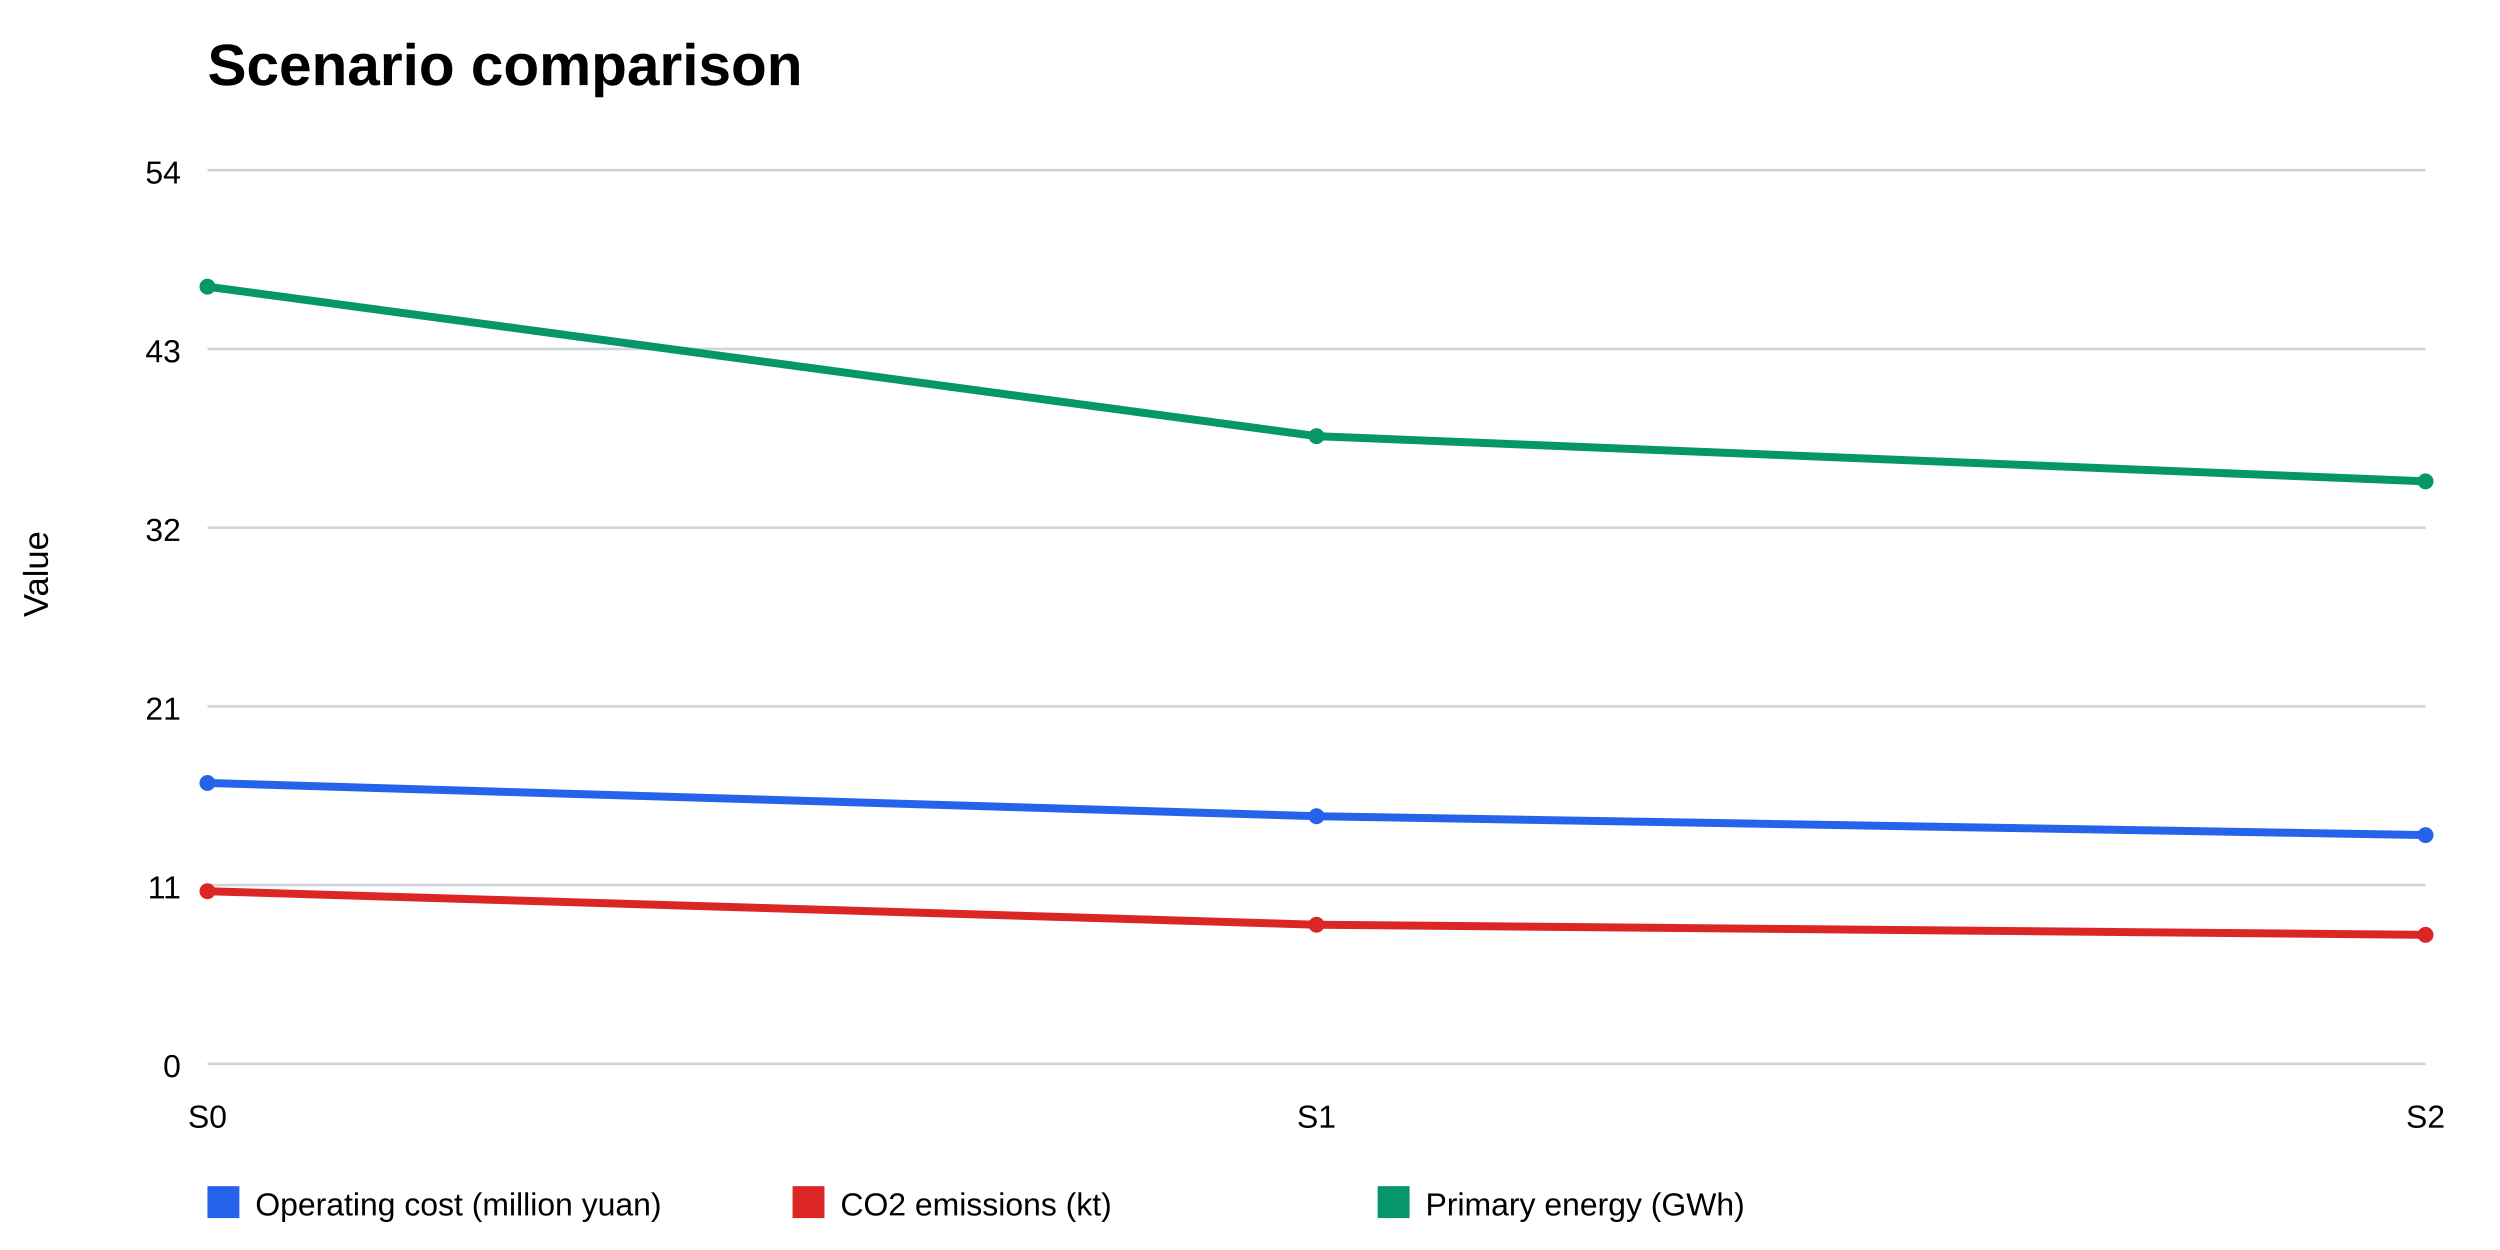
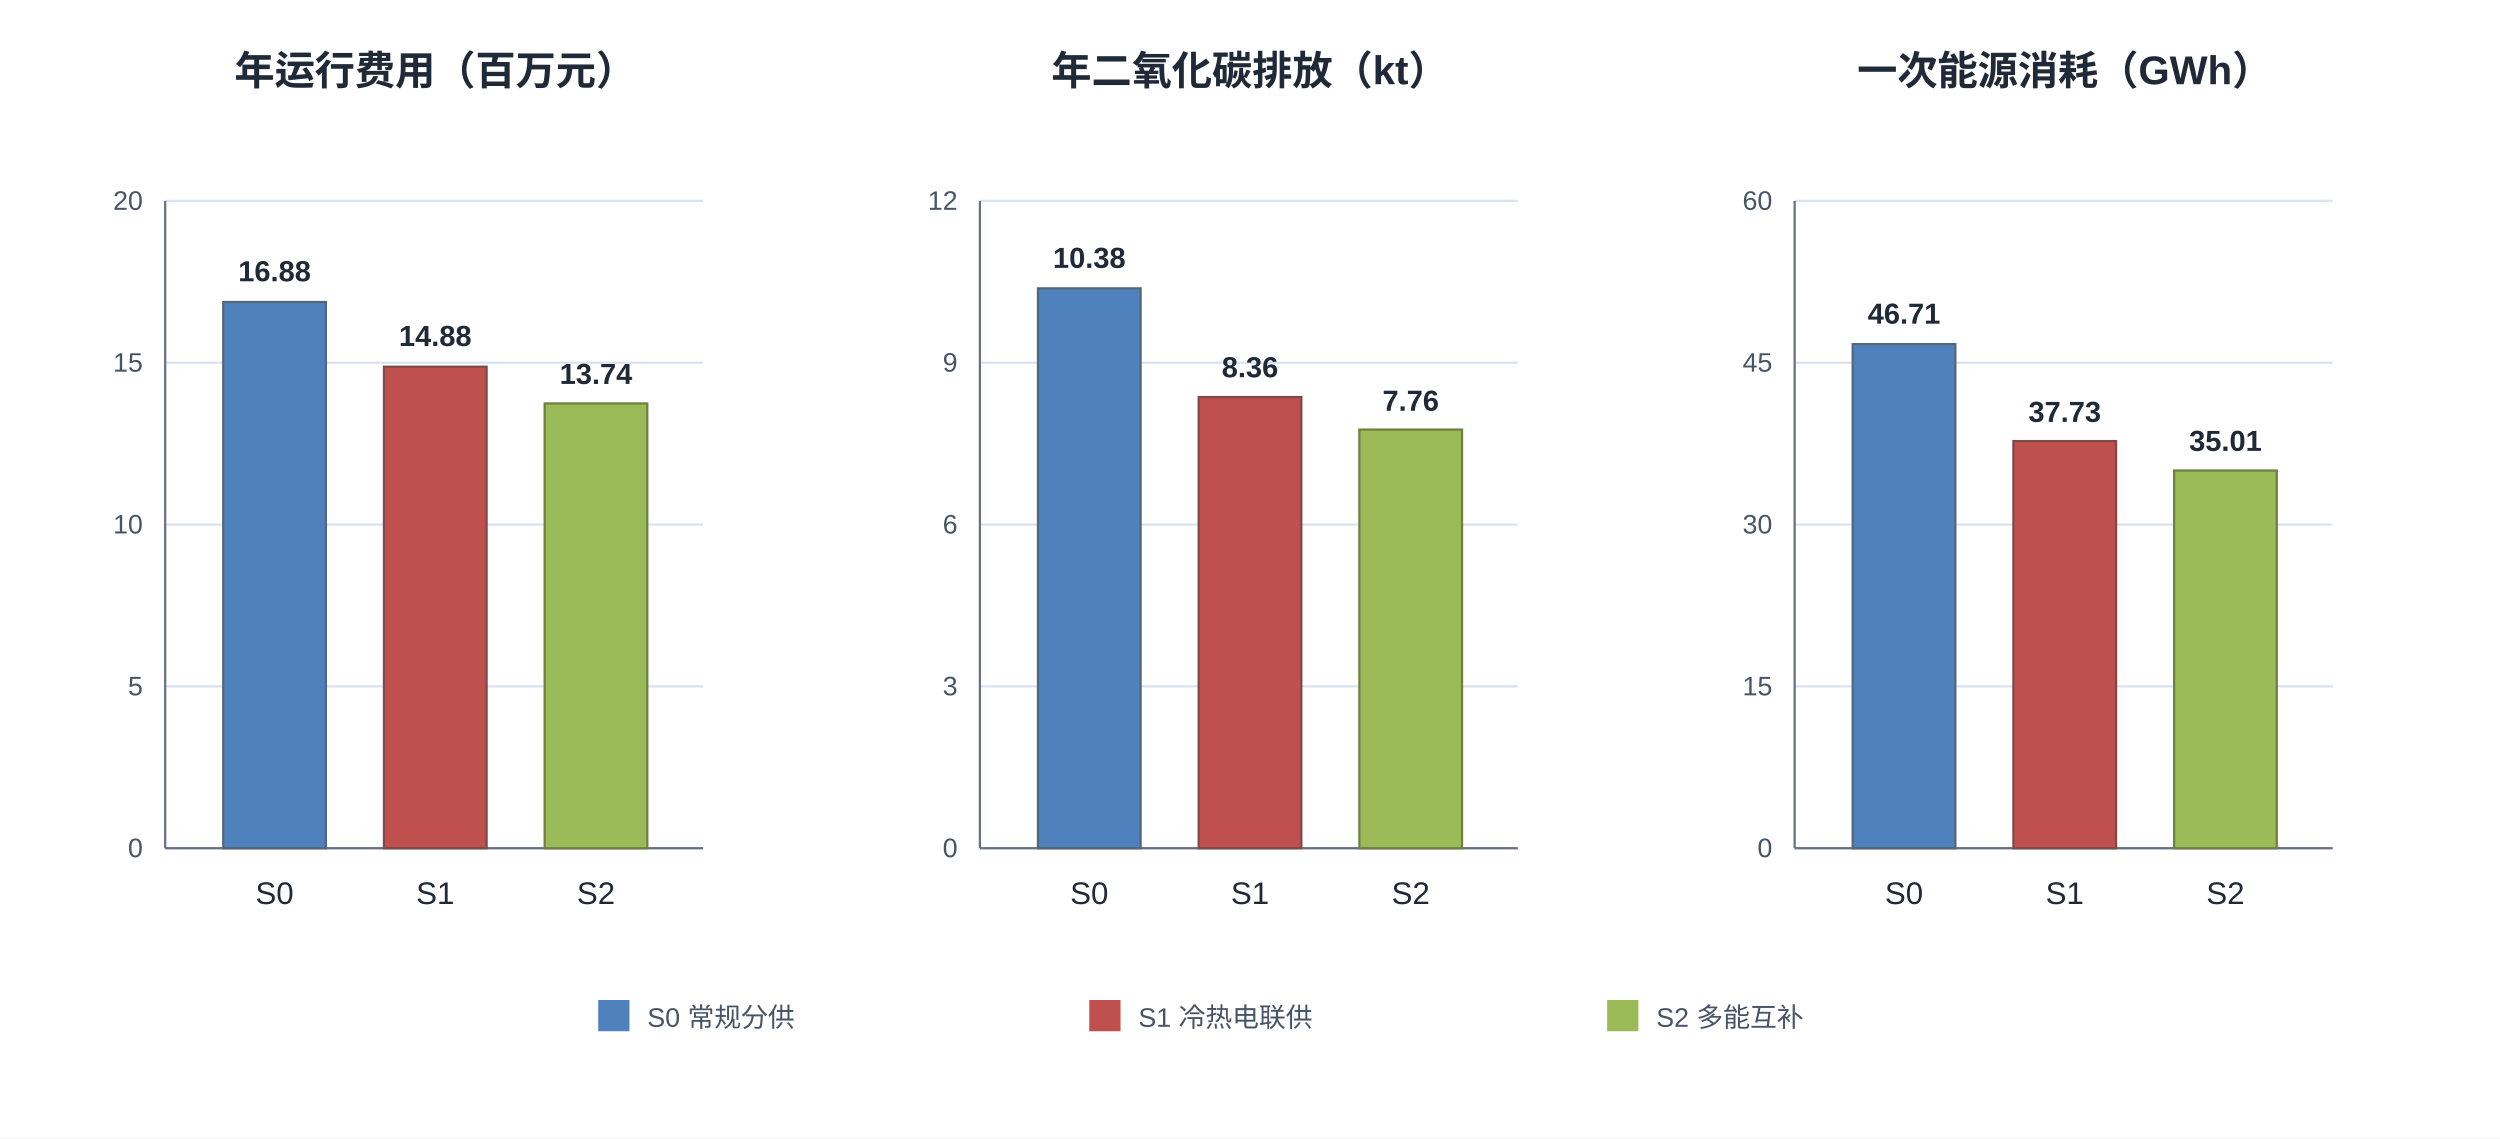
- <svg xmlns="http://www.w3.org/2000/svg" width="940" height="470" viewBox="0 0 940 470">
-   <rect width="100%" height="100%" fill="white" />
-   <text x="78" y="32" font-family="Arial" font-size="22" font-weight="bold">Scenario comparison</text>
-   <line x1="78" y1="64.0" x2="912" y2="64.0" stroke="#d0d5dd" />
-   <text x="68" y="69.0" font-family="Arial" font-size="12" text-anchor="end">54</text>
-   <line x1="78" y1="131.2" x2="912" y2="131.2" stroke="#d0d5dd" />
-   <text x="68" y="136.2" font-family="Arial" font-size="12" text-anchor="end">43</text>
-   <line x1="78" y1="198.4" x2="912" y2="198.4" stroke="#d0d5dd" />
-   <text x="68" y="203.4" font-family="Arial" font-size="12" text-anchor="end">32</text>
-   <line x1="78" y1="265.6" x2="912" y2="265.6" stroke="#d0d5dd" />
-   <text x="68" y="270.6" font-family="Arial" font-size="12" text-anchor="end">21</text>
-   <line x1="78" y1="332.8" x2="912" y2="332.8" stroke="#d0d5dd" />
-   <text x="68" y="337.8" font-family="Arial" font-size="12" text-anchor="end">11</text>
-   <line x1="78" y1="400.0" x2="912" y2="400.0" stroke="#d0d5dd" />
-   <text x="68" y="405.0" font-family="Arial" font-size="12" text-anchor="end">0</text>
-   <text x="78.0" y="424" font-family="Arial" font-size="12" text-anchor="middle">S0</text>
-   <text x="495.0" y="424" font-family="Arial" font-size="12" text-anchor="middle">S1</text>
-   <text x="912.0" y="424" font-family="Arial" font-size="12" text-anchor="middle">S2</text>
-   <text x="18" y="232.0" font-family="Arial" font-size="13" transform="rotate(-90 18 232.0)">Value</text>
-   <polyline points="78.0,294.4 495.0,306.9 912.0,314.0" fill="none" stroke="#2563eb" stroke-width="3" />
-   <circle cx="78.0" cy="294.4" r="3" fill="#2563eb" />
-   <circle cx="495.0" cy="306.9" r="3" fill="#2563eb" />
-   <circle cx="912.0" cy="314.0" r="3" fill="#2563eb" />
-   <rect x="78" y="446" width="12" height="12" fill="#2563eb" />
-   <text x="96" y="457" font-family="Arial" font-size="12">Operating cost (million yuan)</text>
-   <polyline points="78.0,335.1 495.0,347.7 912.0,351.5" fill="none" stroke="#dc2626" stroke-width="3" />
-   <circle cx="78.0" cy="335.1" r="3" fill="#dc2626" />
-   <circle cx="495.0" cy="347.7" r="3" fill="#dc2626" />
-   <circle cx="912.0" cy="351.5" r="3" fill="#dc2626" />
-   <rect x="298" y="446" width="12" height="12" fill="#dc2626" />
-   <text x="316" y="457" font-family="Arial" font-size="12">CO2 emissions (kt)</text>
-   <polyline points="78.0,107.8 495.0,164.0 912.0,181.0" fill="none" stroke="#059669" stroke-width="3" />
-   <circle cx="78.0" cy="107.8" r="3" fill="#059669" />
-   <circle cx="495.0" cy="164.0" r="3" fill="#059669" />
-   <circle cx="912.0" cy="181.0" r="3" fill="#059669" />
-   <rect x="518" y="446" width="12" height="12" fill="#059669" />
-   <text x="536" y="457" font-family="Arial" font-size="12">Primary energy (GWh)</text>
+ <svg xmlns="http://www.w3.org/2000/svg" width="1120" height="510" viewBox="0 0 1120 510" role="img" aria-labelledby="chart-title chart-desc">
+   <rect width="1120" height="510" fill="white" />
+   <style>
+     .title { font-family: "Microsoft YaHei", Arial, sans-serif; font-size: 18px; font-weight: 600; fill: #1f2937; }
+     .tick { font-family: "Microsoft YaHei", Arial, sans-serif; font-size: 12px; fill: #475467; }
+     .label { font-family: "Microsoft YaHei", Arial, sans-serif; font-size: 14px; fill: #1f2937; }
+     .value { font-family: Arial, sans-serif; font-size: 13px; font-weight: 600; fill: #1f2937; }
+     .grid { stroke: #d9e2f3; stroke-width: 1; }
+     .axis { stroke: #667085; stroke-width: 1; }
+   </style>
+   <text class="title" x="195" y="38" text-anchor="middle">年运行费用（百万元）</text>
+   <line class="grid" x1="74" y1="90" x2="315" y2="90" />
+   <line class="grid" x1="74" y1="162.5" x2="315" y2="162.5" />
+   <line class="grid" x1="74" y1="235" x2="315" y2="235" />
+   <line class="grid" x1="74" y1="307.5" x2="315" y2="307.5" />
+   <line class="grid" x1="74" y1="380" x2="315" y2="380" />
+   <line class="axis" x1="74" y1="90" x2="74" y2="380" />
+   <line class="axis" x1="74" y1="380" x2="315" y2="380" />
+   <text class="tick" x="64" y="384" text-anchor="end">0</text>
+   <text class="tick" x="64" y="311.5" text-anchor="end">5</text>
+   <text class="tick" x="64" y="239" text-anchor="end">10</text>
+   <text class="tick" x="64" y="166.5" text-anchor="end">15</text>
+   <text class="tick" x="64" y="94" text-anchor="end">20</text>
+   <rect x="100" y="135.29" width="46" height="244.71" fill="#4f81bd" stroke="#53677a" />
+   <rect x="172" y="164.28" width="46" height="215.72" fill="#c0504d" stroke="#7d4a49" />
+   <rect x="244" y="180.74" width="46" height="199.26" fill="#9bbb59" stroke="#6d8040" />
+   <text class="value" x="123" y="126" text-anchor="middle">16.88</text>
+   <text class="value" x="195" y="155" text-anchor="middle">14.88</text>
+   <text class="value" x="267" y="172" text-anchor="middle">13.74</text>
+   <text class="label" x="123" y="405" text-anchor="middle">S0</text>
+   <text class="label" x="195" y="405" text-anchor="middle">S1</text>
+   <text class="label" x="267" y="405" text-anchor="middle">S2</text>
+   <text class="title" x="560" y="38" text-anchor="middle">年二氧化碳排放（kt）</text>
+   <line class="grid" x1="439" y1="90" x2="680" y2="90" />
+   <line class="grid" x1="439" y1="162.5" x2="680" y2="162.5" />
+   <line class="grid" x1="439" y1="235" x2="680" y2="235" />
+   <line class="grid" x1="439" y1="307.5" x2="680" y2="307.5" />
+   <line class="grid" x1="439" y1="380" x2="680" y2="380" />
+   <line class="axis" x1="439" y1="90" x2="439" y2="380" />
+   <line class="axis" x1="439" y1="380" x2="680" y2="380" />
+   <text class="tick" x="429" y="384" text-anchor="end">0</text>
+   <text class="tick" x="429" y="311.5" text-anchor="end">3</text>
+   <text class="tick" x="429" y="239" text-anchor="end">6</text>
+   <text class="tick" x="429" y="166.5" text-anchor="end">9</text>
+   <text class="tick" x="429" y="94" text-anchor="end">12</text>
+   <rect x="465" y="129.18" width="46" height="250.82" fill="#4f81bd" stroke="#53677a" />
+   <rect x="537" y="177.87" width="46" height="202.13" fill="#c0504d" stroke="#7d4a49" />
+   <rect x="609" y="192.45" width="46" height="187.55" fill="#9bbb59" stroke="#6d8040" />
+   <text class="value" x="488" y="120" text-anchor="middle">10.38</text>
+   <text class="value" x="560" y="169" text-anchor="middle">8.36</text>
+   <text class="value" x="632" y="184" text-anchor="middle">7.76</text>
+   <text class="label" x="488" y="405" text-anchor="middle">S0</text>
+   <text class="label" x="560" y="405" text-anchor="middle">S1</text>
+   <text class="label" x="632" y="405" text-anchor="middle">S2</text>
+   <text class="title" x="925" y="38" text-anchor="middle">一次能源消耗（GWh）</text>
+   <line class="grid" x1="804" y1="90" x2="1045" y2="90" />
+   <line class="grid" x1="804" y1="162.5" x2="1045" y2="162.5" />
+   <line class="grid" x1="804" y1="235" x2="1045" y2="235" />
+   <line class="grid" x1="804" y1="307.5" x2="1045" y2="307.5" />
+   <line class="grid" x1="804" y1="380" x2="1045" y2="380" />
+   <line class="axis" x1="804" y1="90" x2="804" y2="380" />
+   <line class="axis" x1="804" y1="380" x2="1045" y2="380" />
+   <text class="tick" x="794" y="384" text-anchor="end">0</text>
+   <text class="tick" x="794" y="311.5" text-anchor="end">15</text>
+   <text class="tick" x="794" y="239" text-anchor="end">30</text>
+   <text class="tick" x="794" y="166.5" text-anchor="end">45</text>
+   <text class="tick" x="794" y="94" text-anchor="end">60</text>
+   <rect x="830" y="154.16" width="46" height="225.84" fill="#4f81bd" stroke="#53677a" />
+   <rect x="902" y="197.60" width="46" height="182.40" fill="#c0504d" stroke="#7d4a49" />
+   <rect x="974" y="210.79" width="46" height="169.21" fill="#9bbb59" stroke="#6d8040" />
+   <text class="value" x="853" y="145" text-anchor="middle">46.71</text>
+   <text class="value" x="925" y="189" text-anchor="middle">37.73</text>
+   <text class="value" x="997" y="202" text-anchor="middle">35.01</text>
+   <text class="label" x="853" y="405" text-anchor="middle">S0</text>
+   <text class="label" x="925" y="405" text-anchor="middle">S1</text>
+   <text class="label" x="997" y="405" text-anchor="middle">S2</text>
+   <rect x="268" y="448" width="14" height="14" fill="#4f81bd" />
+   <text class="tick" x="290" y="460">S0 常规分供</text>
+   <rect x="488" y="448" width="14" height="14" fill="#c0504d" />
+   <text class="tick" x="510" y="460">S1 冷热电联供</text>
+   <rect x="720" y="448" width="14" height="14" fill="#9bbb59" />
+   <text class="tick" x="742" y="460">S2 多能互补</text>
</svg>
